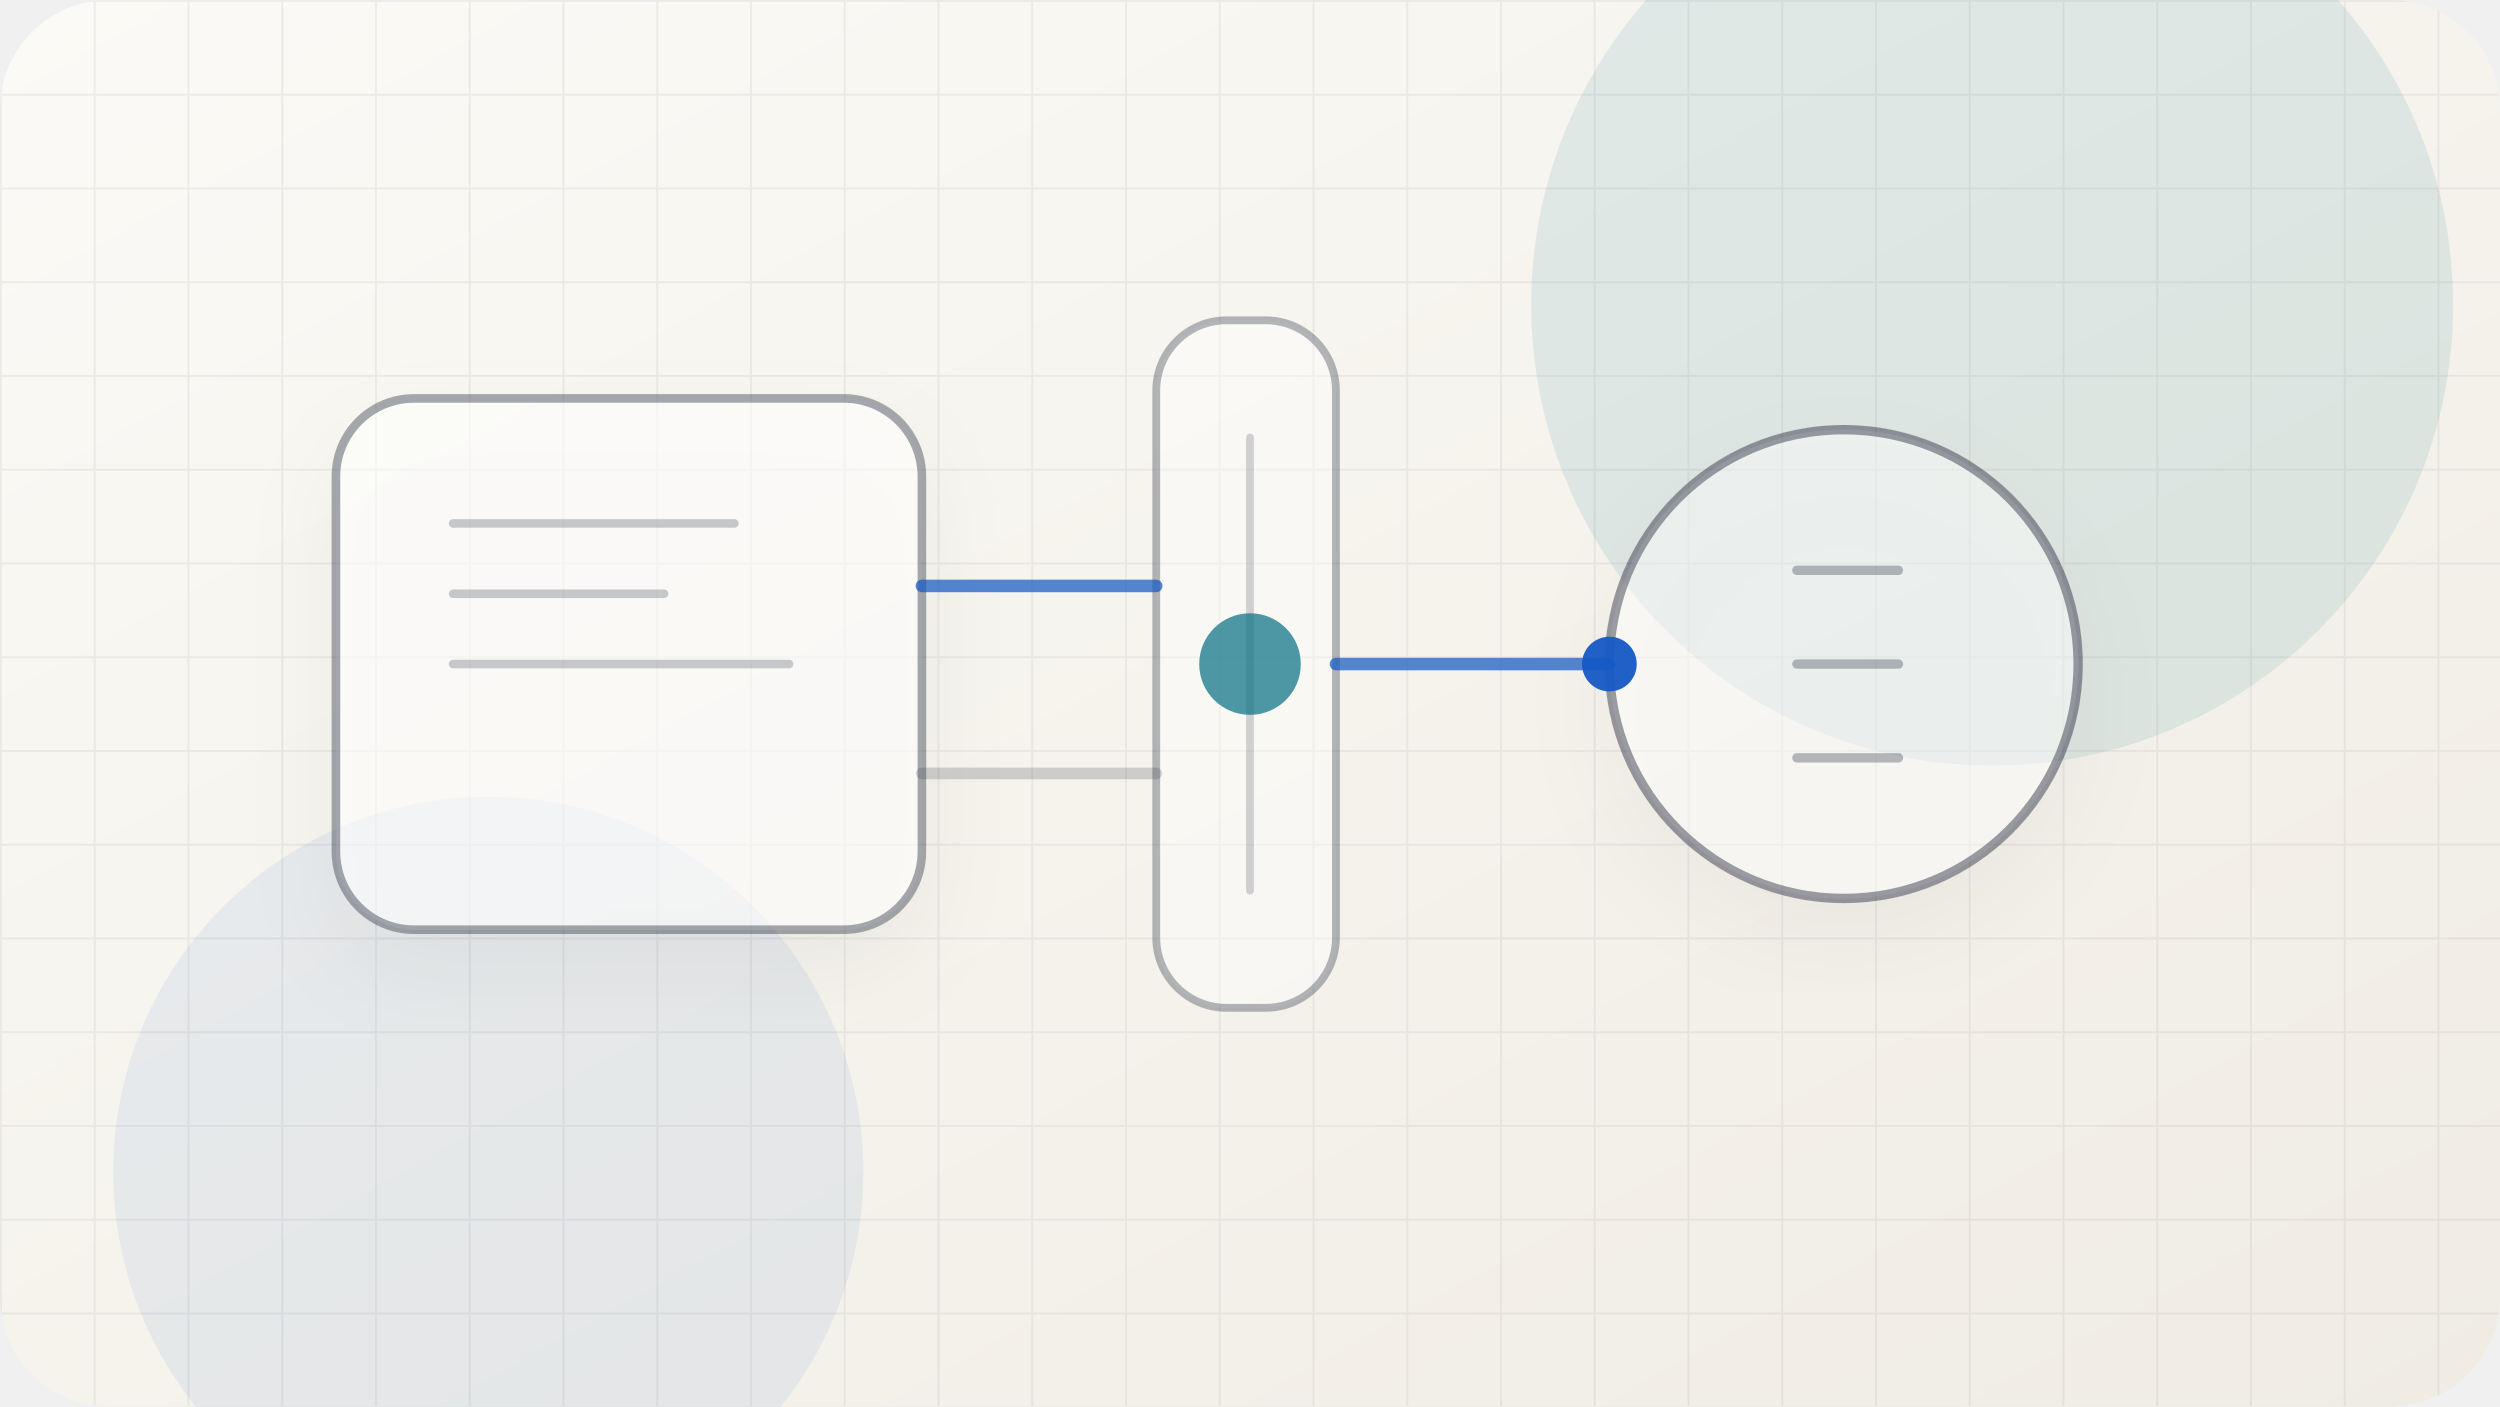
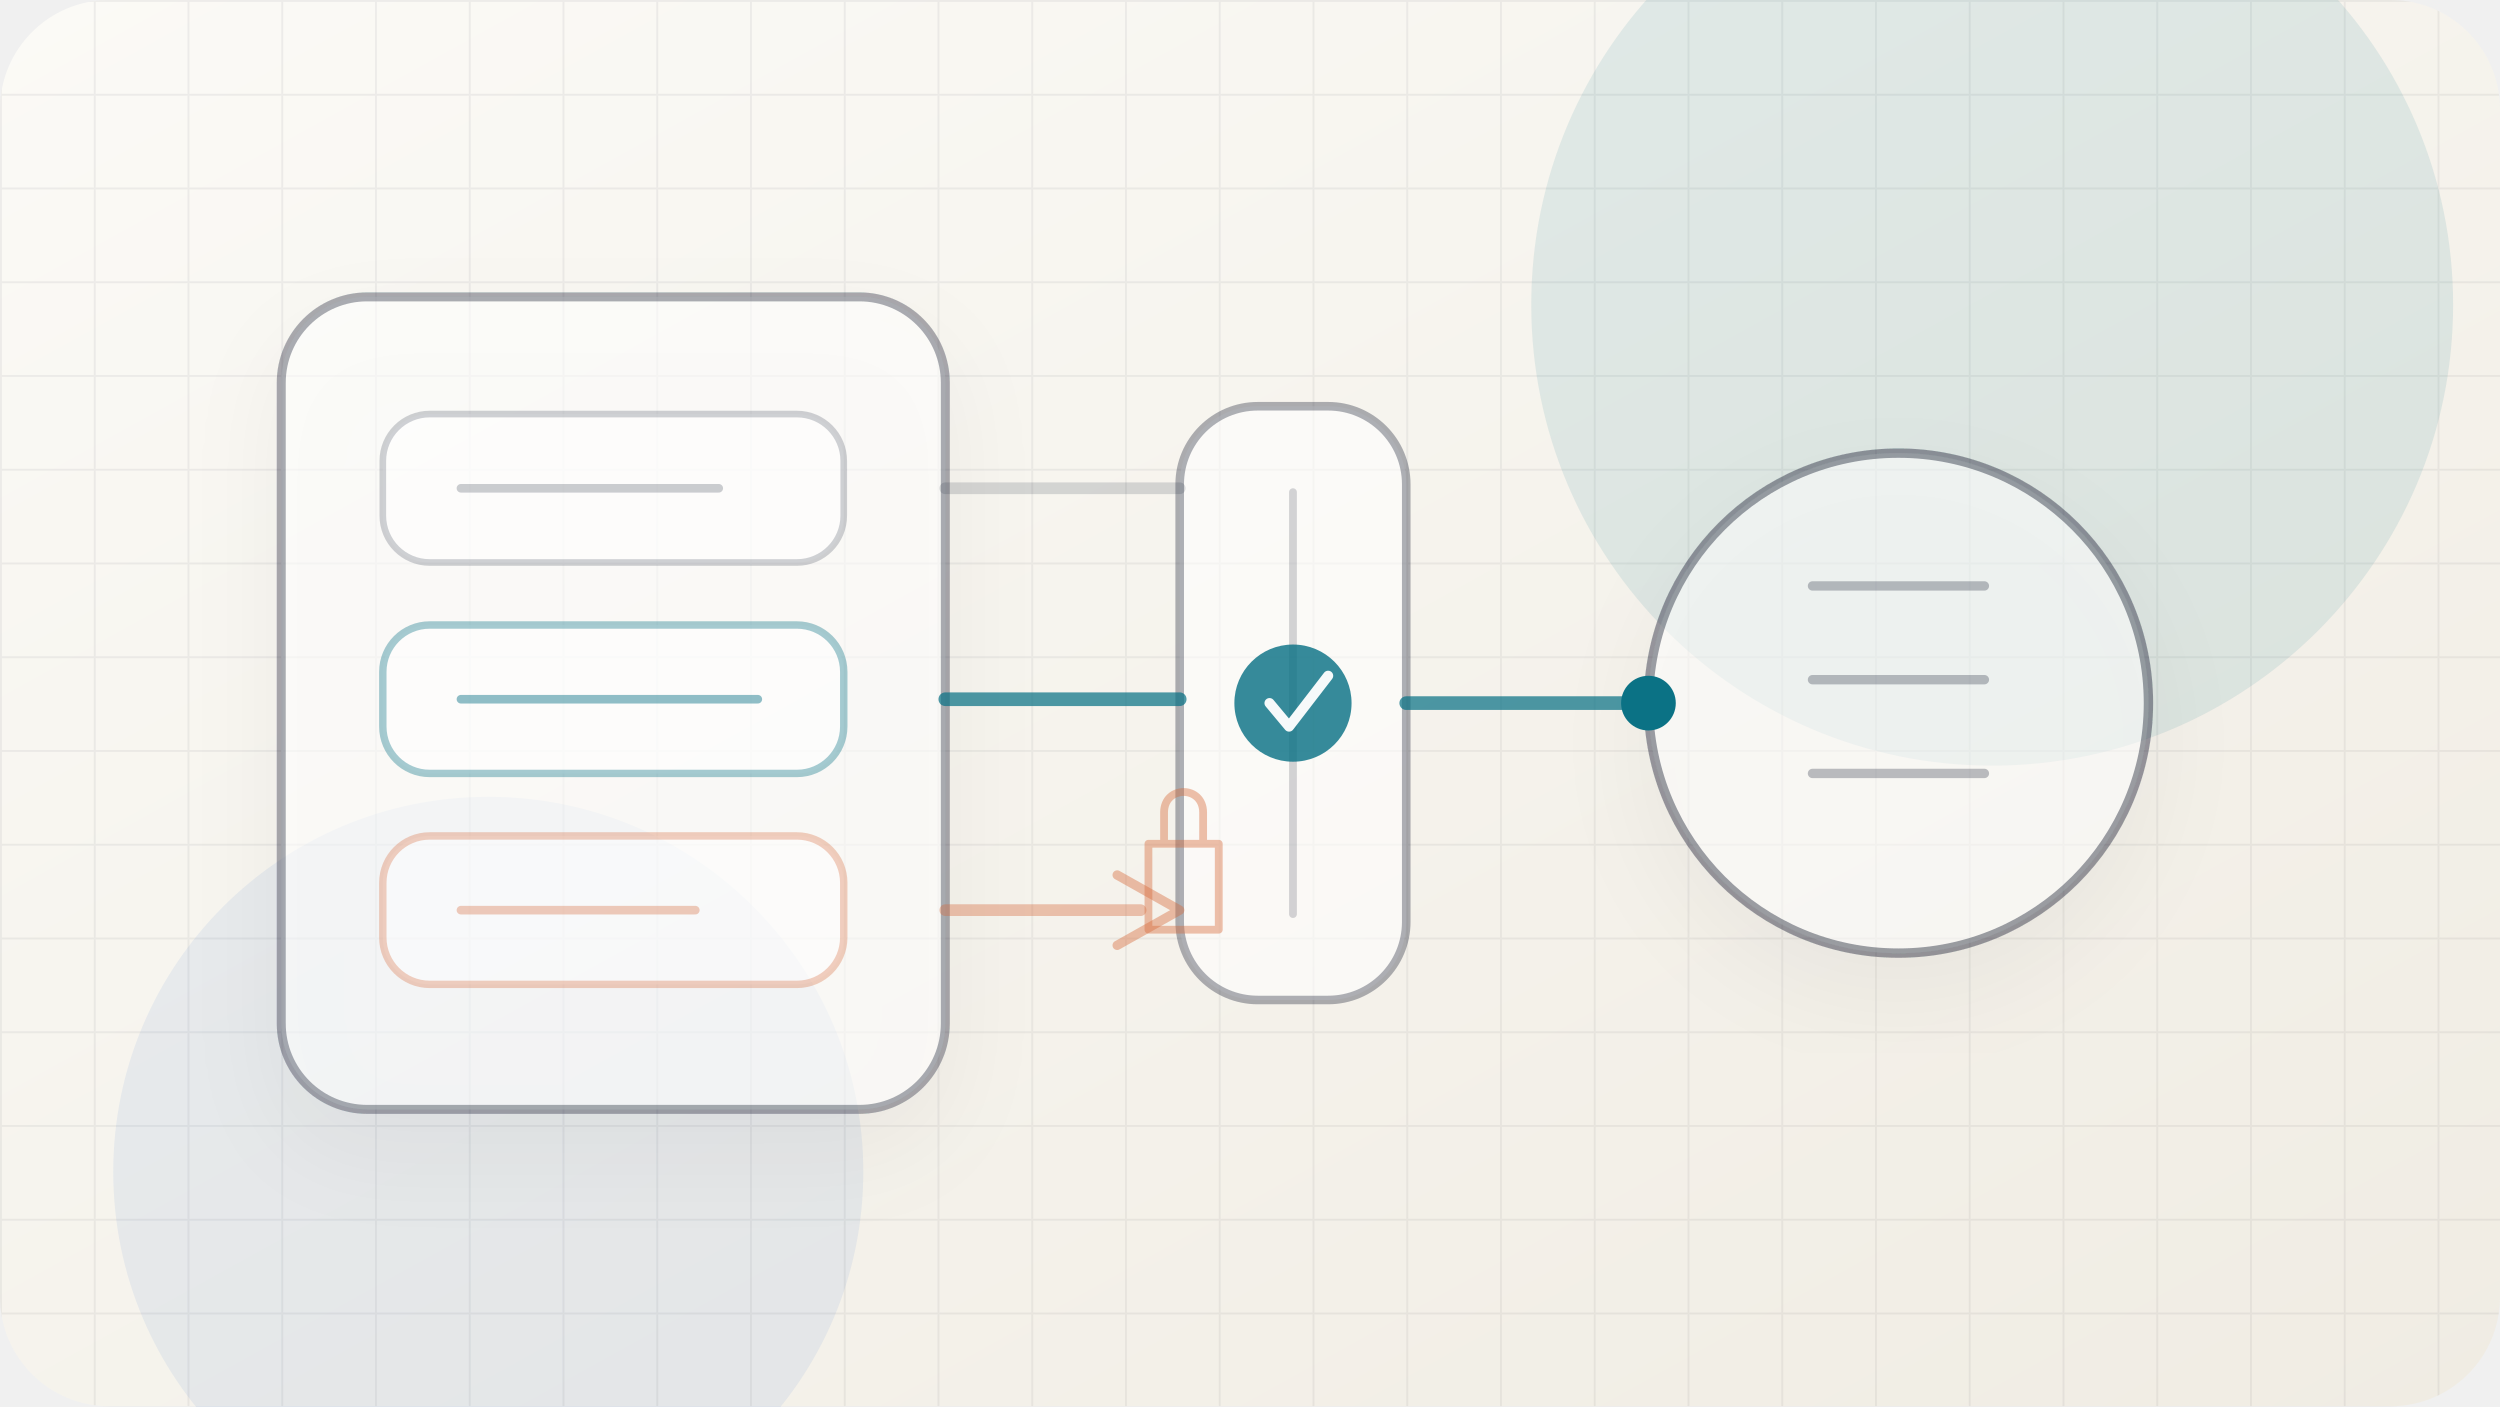
- <svg xmlns="http://www.w3.org/2000/svg" viewBox="0 0 640 360" role="img" aria-label="Permissioned AI access">
+ <svg xmlns="http://www.w3.org/2000/svg" viewBox="0 0 640 360" role="img" aria-label="Only approved data passes through a permission gate to AI">
  <defs>
    <linearGradient id="bg" x1="0" y1="0" x2="1" y2="1">
      <stop offset="0" stop-color="#fbfaf6" />
      <stop offset="1" stop-color="#f0ece3" />
    </linearGradient>
    <pattern id="grid" width="24" height="24" patternUnits="userSpaceOnUse">
      <path d="M24 0H0V24" fill="none" stroke="#182033" stroke-opacity="0.055" stroke-width="1" />
    </pattern>
    <filter id="softShadow" x="-20%" y="-20%" width="140%" height="140%">
      <feDropShadow dx="0" dy="10" stdDeviation="12" flood-color="#182033" flood-opacity="0.08" />
    </filter>
  </defs>
  <rect width="640" height="360" rx="28" fill="url(#bg)" />
  <rect width="640" height="360" rx="28" fill="url(#grid)" />
  <circle cx="510" cy="78" r="118" fill="#0b7285" opacity="0.105" />
  <circle cx="125" cy="300" r="96" fill="#1659c5" opacity="0.075" />
  <g stroke-linecap="round" stroke-linejoin="round">
-     <rect x="86" y="102" width="150" height="136" rx="20" fill="rgba(255,255,255,.56)" stroke="#182033" stroke-opacity=".38" stroke-width="2.2" filter="url(#softShadow)" />
-     <path d="M116 134H188" fill="none" stroke="#182033" stroke-opacity="0.23" stroke-width="2.2" />
-     <path d="M116 152H170" fill="none" stroke="#182033" stroke-opacity="0.23" stroke-width="2.2" />
-     <path d="M116 170H202" fill="none" stroke="#182033" stroke-opacity="0.23" stroke-width="2.2" />
-     <rect x="296" y="82" width="46" height="176" rx="18" fill="#fff" fill-opacity=".38" stroke="#182033" stroke-opacity=".32" stroke-width="2" />
-     <path d="M320 112v116" stroke="#182033" stroke-opacity=".18" stroke-width="2" />
-     <circle cx="320" cy="170" r="13" fill="#0b7285" opacity=".72" />
-     <circle cx="472" cy="170" r="60" fill="#fff" fill-opacity=".44" stroke="#182033" stroke-opacity=".42" stroke-width="2.4" filter="url(#softShadow)" />
-     <path d="M236 150H296M342 170H412" stroke="#1659c5" stroke-opacity=".72" stroke-width="3.2" />
-     <path d="M236 198H296" stroke="#182033" stroke-opacity=".18" stroke-width="3" />
-     <path d="M460 146h26M460 170h26M460 194h26" stroke="#182033" stroke-opacity=".30" stroke-width="2.4" />
-     <circle cx="412" cy="170" r="7" fill="#1659c5" opacity="0.95" />
+     <rect x="72" y="76" width="170" height="208" rx="22" fill="#fff" fill-opacity=".56" stroke="#182033" stroke-opacity=".36" stroke-width="2.3" filter="url(#softShadow)" />
+     <rect x="98" y="106" width="118" height="38" rx="12" fill="#fff" fill-opacity=".55" stroke="#182033" stroke-opacity=".20" stroke-width="1.7" />
+     <rect x="98" y="160" width="118" height="38" rx="12" fill="#fff" fill-opacity=".55" stroke="#0b7285" stroke-opacity=".36" stroke-width="1.9" />
+     <rect x="98" y="214" width="118" height="38" rx="12" fill="#fff" fill-opacity=".45" stroke="#d66b3d" stroke-opacity=".32" stroke-width="1.9" />
+     <path d="M118 125H184" fill="none" stroke="#182033" stroke-opacity=".22" stroke-width="2.2" />
+     <path d="M118 179H194" fill="none" stroke="#0b7285" stroke-opacity=".45" stroke-width="2.2" />
+     <path d="M118 233H178" fill="none" stroke="#d66b3d" stroke-opacity=".34" stroke-width="2.2" />
+     <rect x="302" y="104" width="58" height="152" rx="20" fill="#fff" fill-opacity=".56" stroke="#182033" stroke-opacity=".34" stroke-width="2.2" />
+     <path d="M331 126v108" stroke="#182033" stroke-opacity=".18" stroke-width="2" />
+     <circle cx="331" cy="180" r="15" fill="#0b7285" opacity=".82" />
+     <path d="M325 180l5 6 10-13" fill="none" stroke="#ffffff" stroke-opacity=".95" stroke-width="2.6" />
+     <path d="M242 125H302" stroke="#182033" stroke-opacity=".16" stroke-width="3" />
+     <path d="M242 179H302" stroke="#0b7285" stroke-opacity=".72" stroke-width="3.5" />
+     <path d="M242 233H292" stroke="#d66b3d" stroke-opacity=".38" stroke-width="3" />
+     <path d="M286 224l16 9-16 9" fill="none" stroke="#d66b3d" stroke-opacity=".42" stroke-width="2.4" />
+     <path d="M294 216h18v22h-18zM298 216v-8c0-7 10-7 10 0v8" fill="none" stroke="#d66b3d" stroke-opacity=".42" stroke-width="2" />
+     <circle cx="486" cy="180" r="64" fill="#fff" fill-opacity=".52" stroke="#182033" stroke-opacity=".42" stroke-width="2.4" filter="url(#softShadow)" />
+     <path d="M360 180H422" stroke="#0b7285" stroke-opacity=".72" stroke-width="3.5" />
+     <path d="M464 150h44M464 174h44M464 198h44" stroke="#182033" stroke-opacity=".28" stroke-width="2.4" />
+     <circle cx="422" cy="180" r="7" fill="#0b7285" />
  </g>
</svg>
